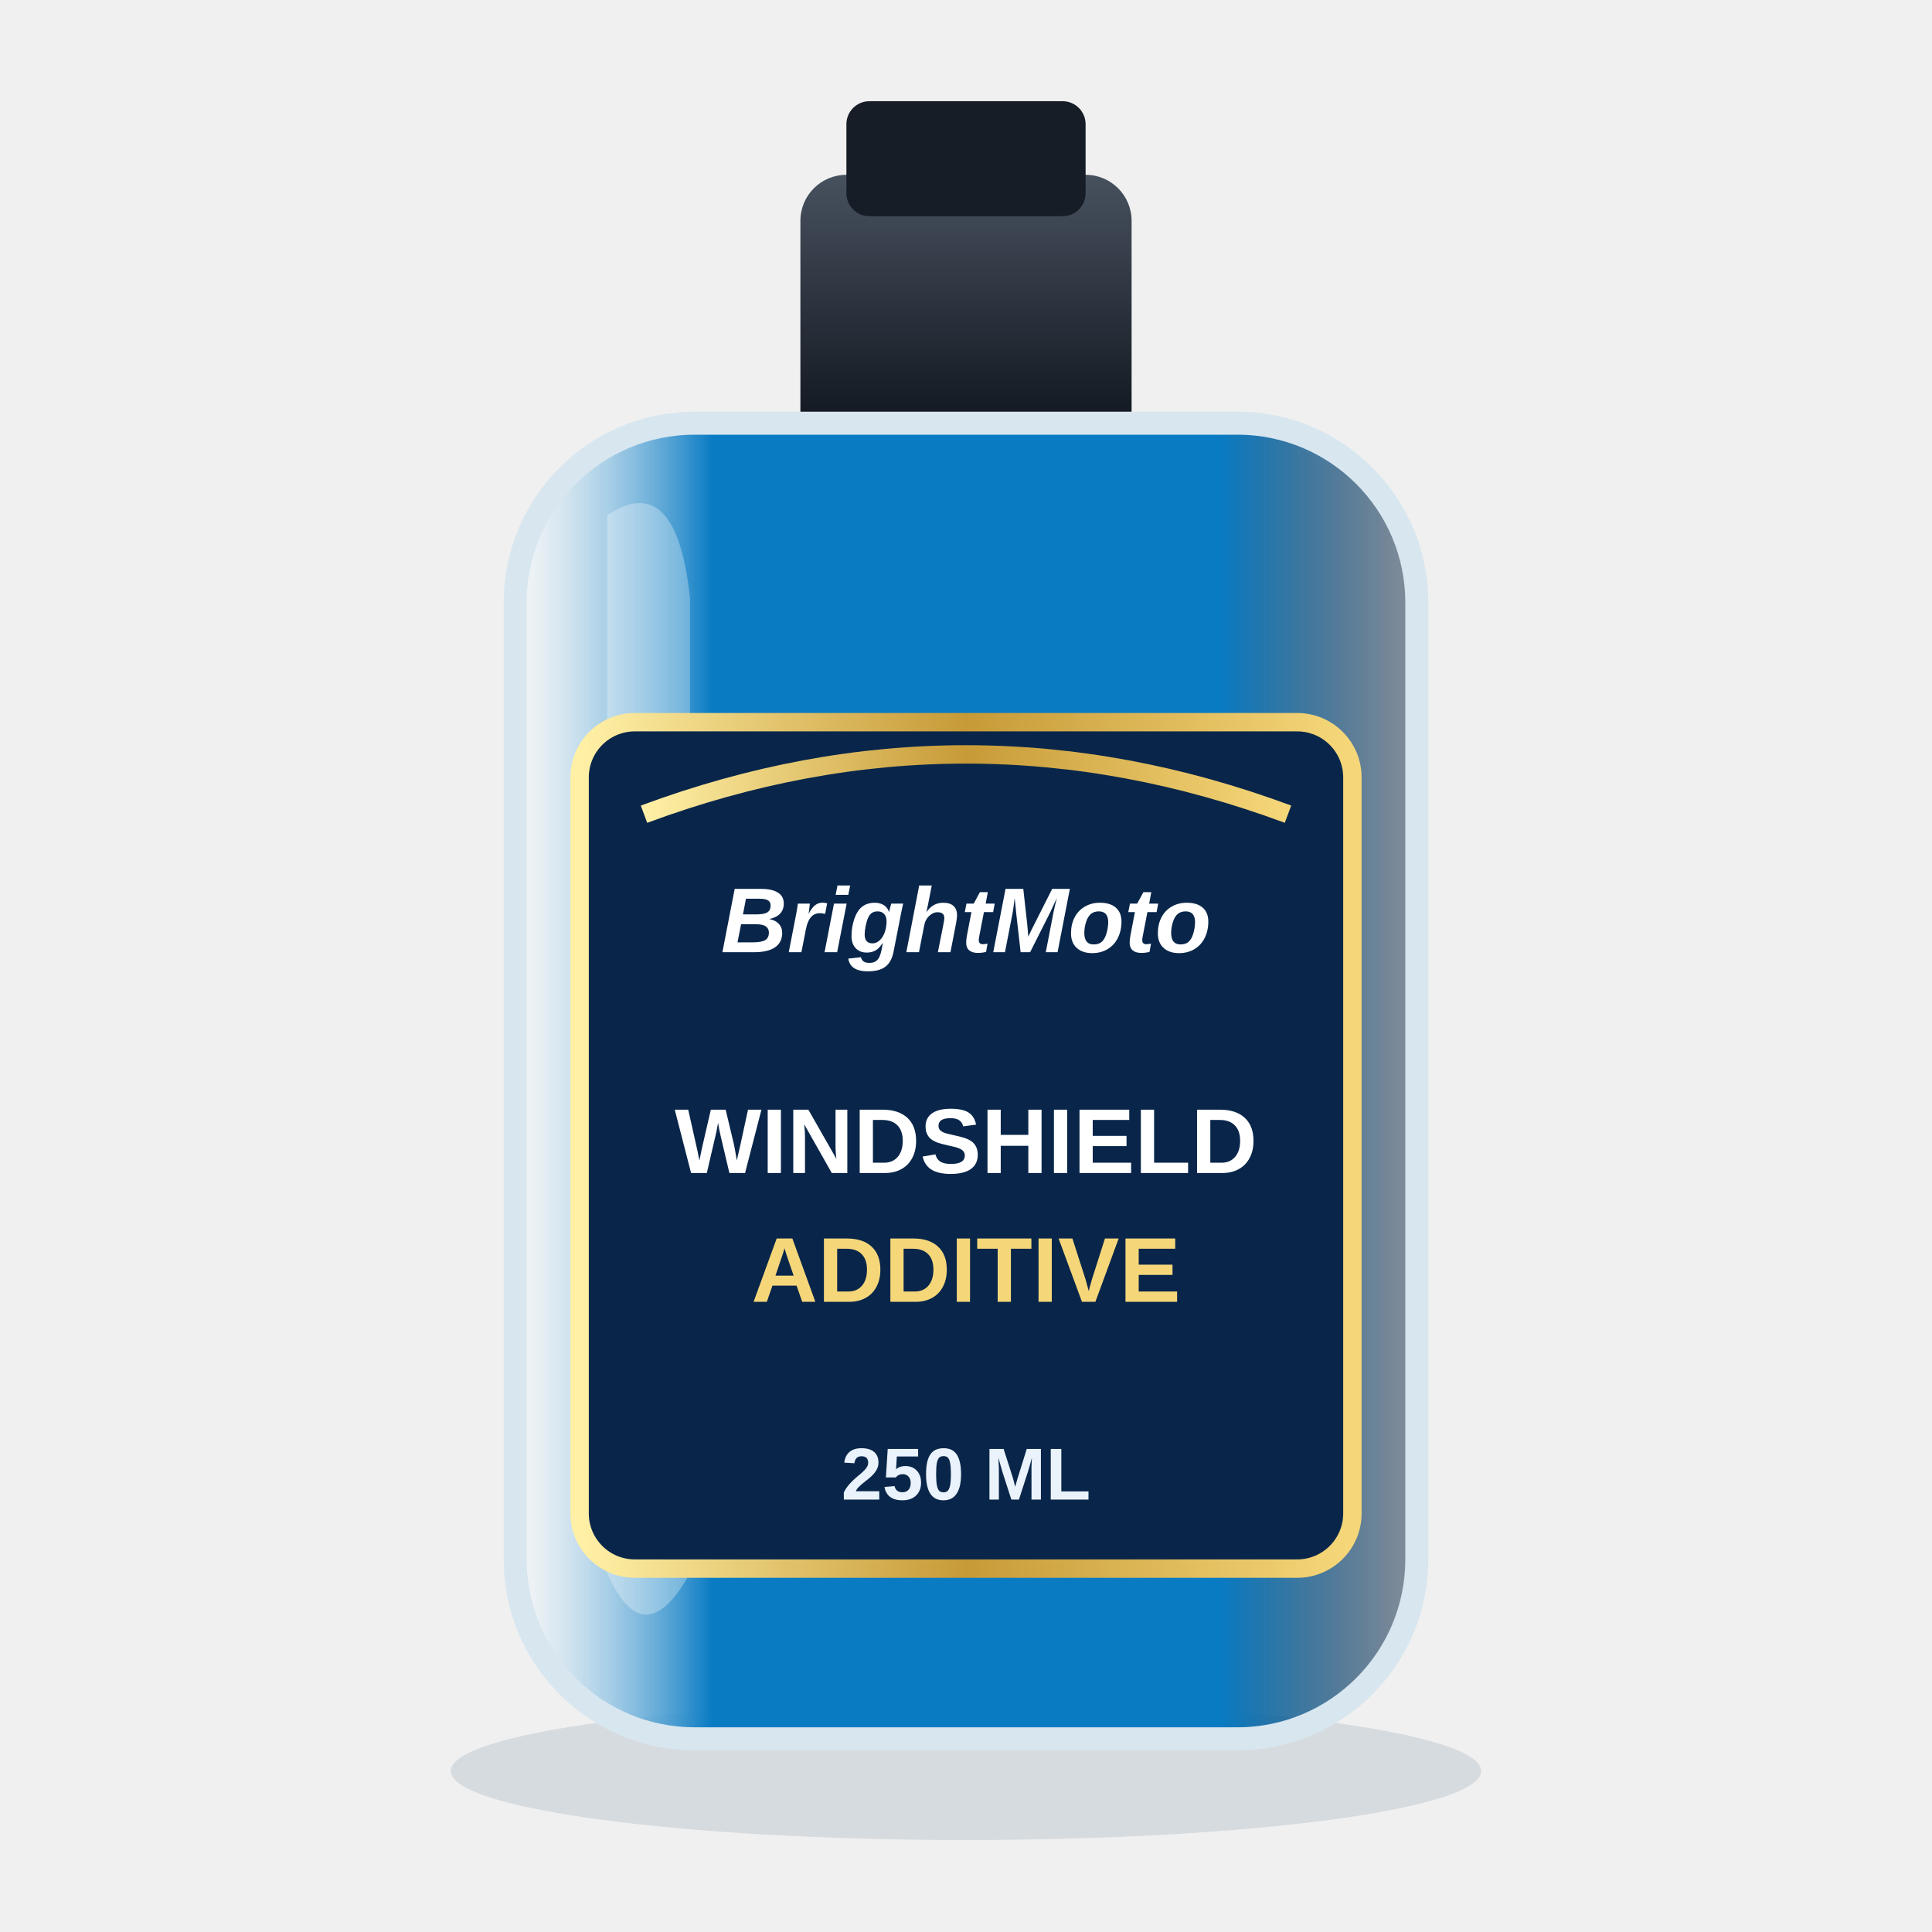
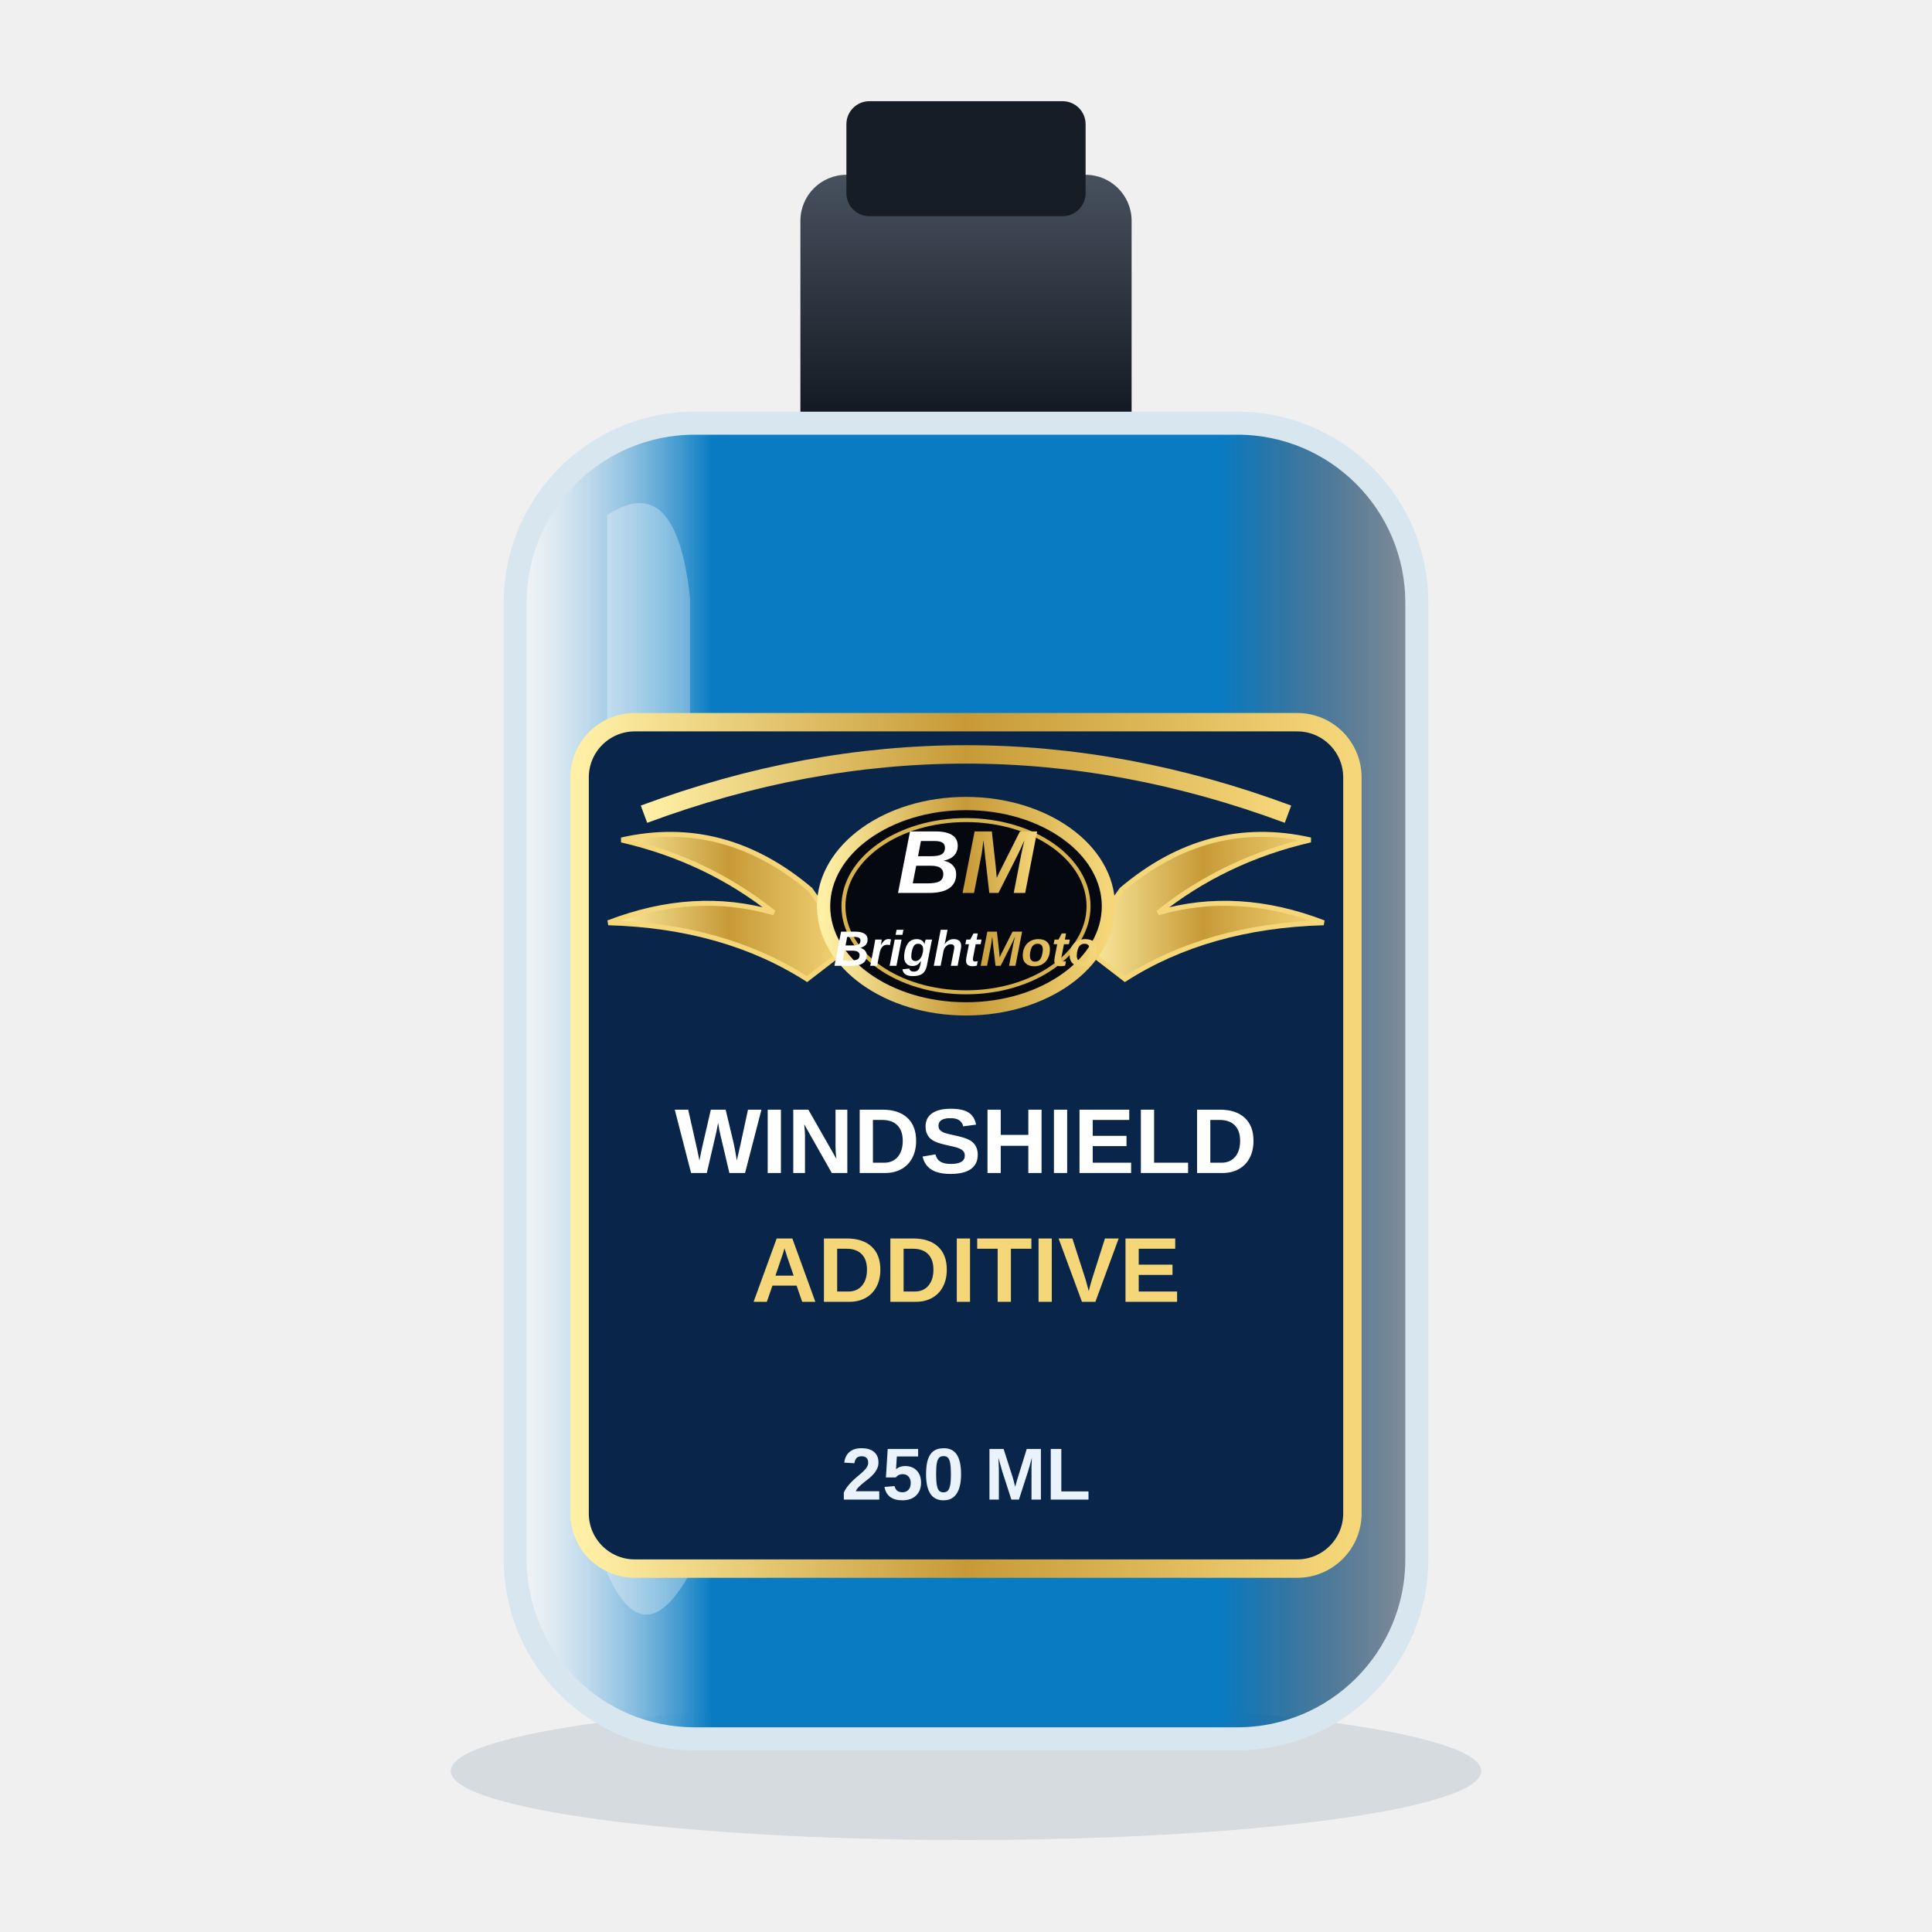
<svg xmlns="http://www.w3.org/2000/svg" viewBox="0 0 420 420" role="img" aria-label="BrightMoto Windshield Additive bottle illustration">
  <defs>
    <linearGradient id="b" x2="1">
      <stop stop-color="#fff" stop-opacity=".45" />
      <stop offset=".22" stop-color="#087bc3" />
      <stop offset=".78" stop-color="#087bc3" />
      <stop offset="1" stop-color="#071c35" stop-opacity=".45" />
    </linearGradient>
    <linearGradient id="cap" x2="0" y2="1">
      <stop stop-color="#47515e" />
      <stop offset="1" stop-color="#080d15" />
    </linearGradient>
    <linearGradient id="gold">
      <stop stop-color="#fff0a6" />
      <stop offset=".5" stop-color="#c79a37" />
      <stop offset="1" stop-color="#f5d77a" />
    </linearGradient>
  </defs>
  <ellipse cx="210" cy="385" rx="112" ry="15" fill="#12395a" opacity=".12" />
  <rect x="174" y="38" width="72" height="64" rx="10" fill="url(#cap)" />
  <rect x="184" y="22" width="52" height="25" rx="5" fill="#171d27" />
  <rect x="112" y="92" width="196" height="286" rx="39" fill="url(#b)" stroke="#d8e6ef" stroke-width="5" />
  <path d="M132 112q15 -10 18 18v212q-10 18 -18 0z" fill="#fff" opacity=".3" />
  <rect x="126" y="157" width="168" height="184" rx="12" fill="#09264a" stroke="url(#gold)" stroke-width="4" />
  <path d="M140 177 Q210 151 280 177" fill="none" stroke="url(#gold)" stroke-width="4" />
-   <text x="210" y="207" fill="#fff" text-anchor="middle" font-family="Arial,sans-serif" font-size="20" font-weight="900" font-style="italic">BrightMoto</text>
+   <g transform="translate(210 197) scale(.72)">
+     <path d="M-47 -5Q-73 -27 -104 -20Q-78 -14 -58 2Q-82 -5 -108 5Q-73 6 -48 22L-35 12Z" fill="url(#gold)" stroke="#f5d77a" stroke-width="1.5" />
+     <path d="M47 -5Q73 -27 104 -20Q78 -14 58 2Q82 -5 108 5Q73 6 48 22L35 12Z" fill="url(#gold)" stroke="#f5d77a" stroke-width="1.5" />
+     <ellipse rx="43" ry="31" fill="#05080e" stroke="url(#gold)" stroke-width="4" />
+     <ellipse rx="37" ry="26" fill="none" stroke="#d8b24c" stroke-width="1.2" />
+     <text y="-4" text-anchor="middle" font-family="Arial,sans-serif" font-size="27" font-style="italic" font-weight="900" fill="#fff">B<tspan fill="url(#gold)">M</tspan>
+     </text>
+     <path d="M-27 2H27" stroke="url(#gold)" stroke-width="1" />
+     <text y="18" text-anchor="middle" font-family="Arial,sans-serif" font-size="15" font-style="italic" font-weight="900" fill="#fff">Bright<tspan fill="url(#gold)">Moto</tspan>
+     </text>
+   </g>
  <path d="M155 218H265" stroke="url(#gold)" stroke-width="2" />
  <text x="210" y="255" fill="#fff" text-anchor="middle" font-family="Arial,sans-serif" font-size="20" font-weight="900">WINDSHIELD</text>
  <text x="210" y="283" fill="#f5d77a" text-anchor="middle" font-family="Arial,sans-serif" font-size="20" font-weight="900">ADDITIVE</text>
  <path d="M152 301H268" stroke="url(#gold)" stroke-width="2" />
  <text x="210" y="326" fill="#eaf3fb" text-anchor="middle" font-family="Arial,sans-serif" font-size="16" font-weight="700">250 ML</text>
</svg>
